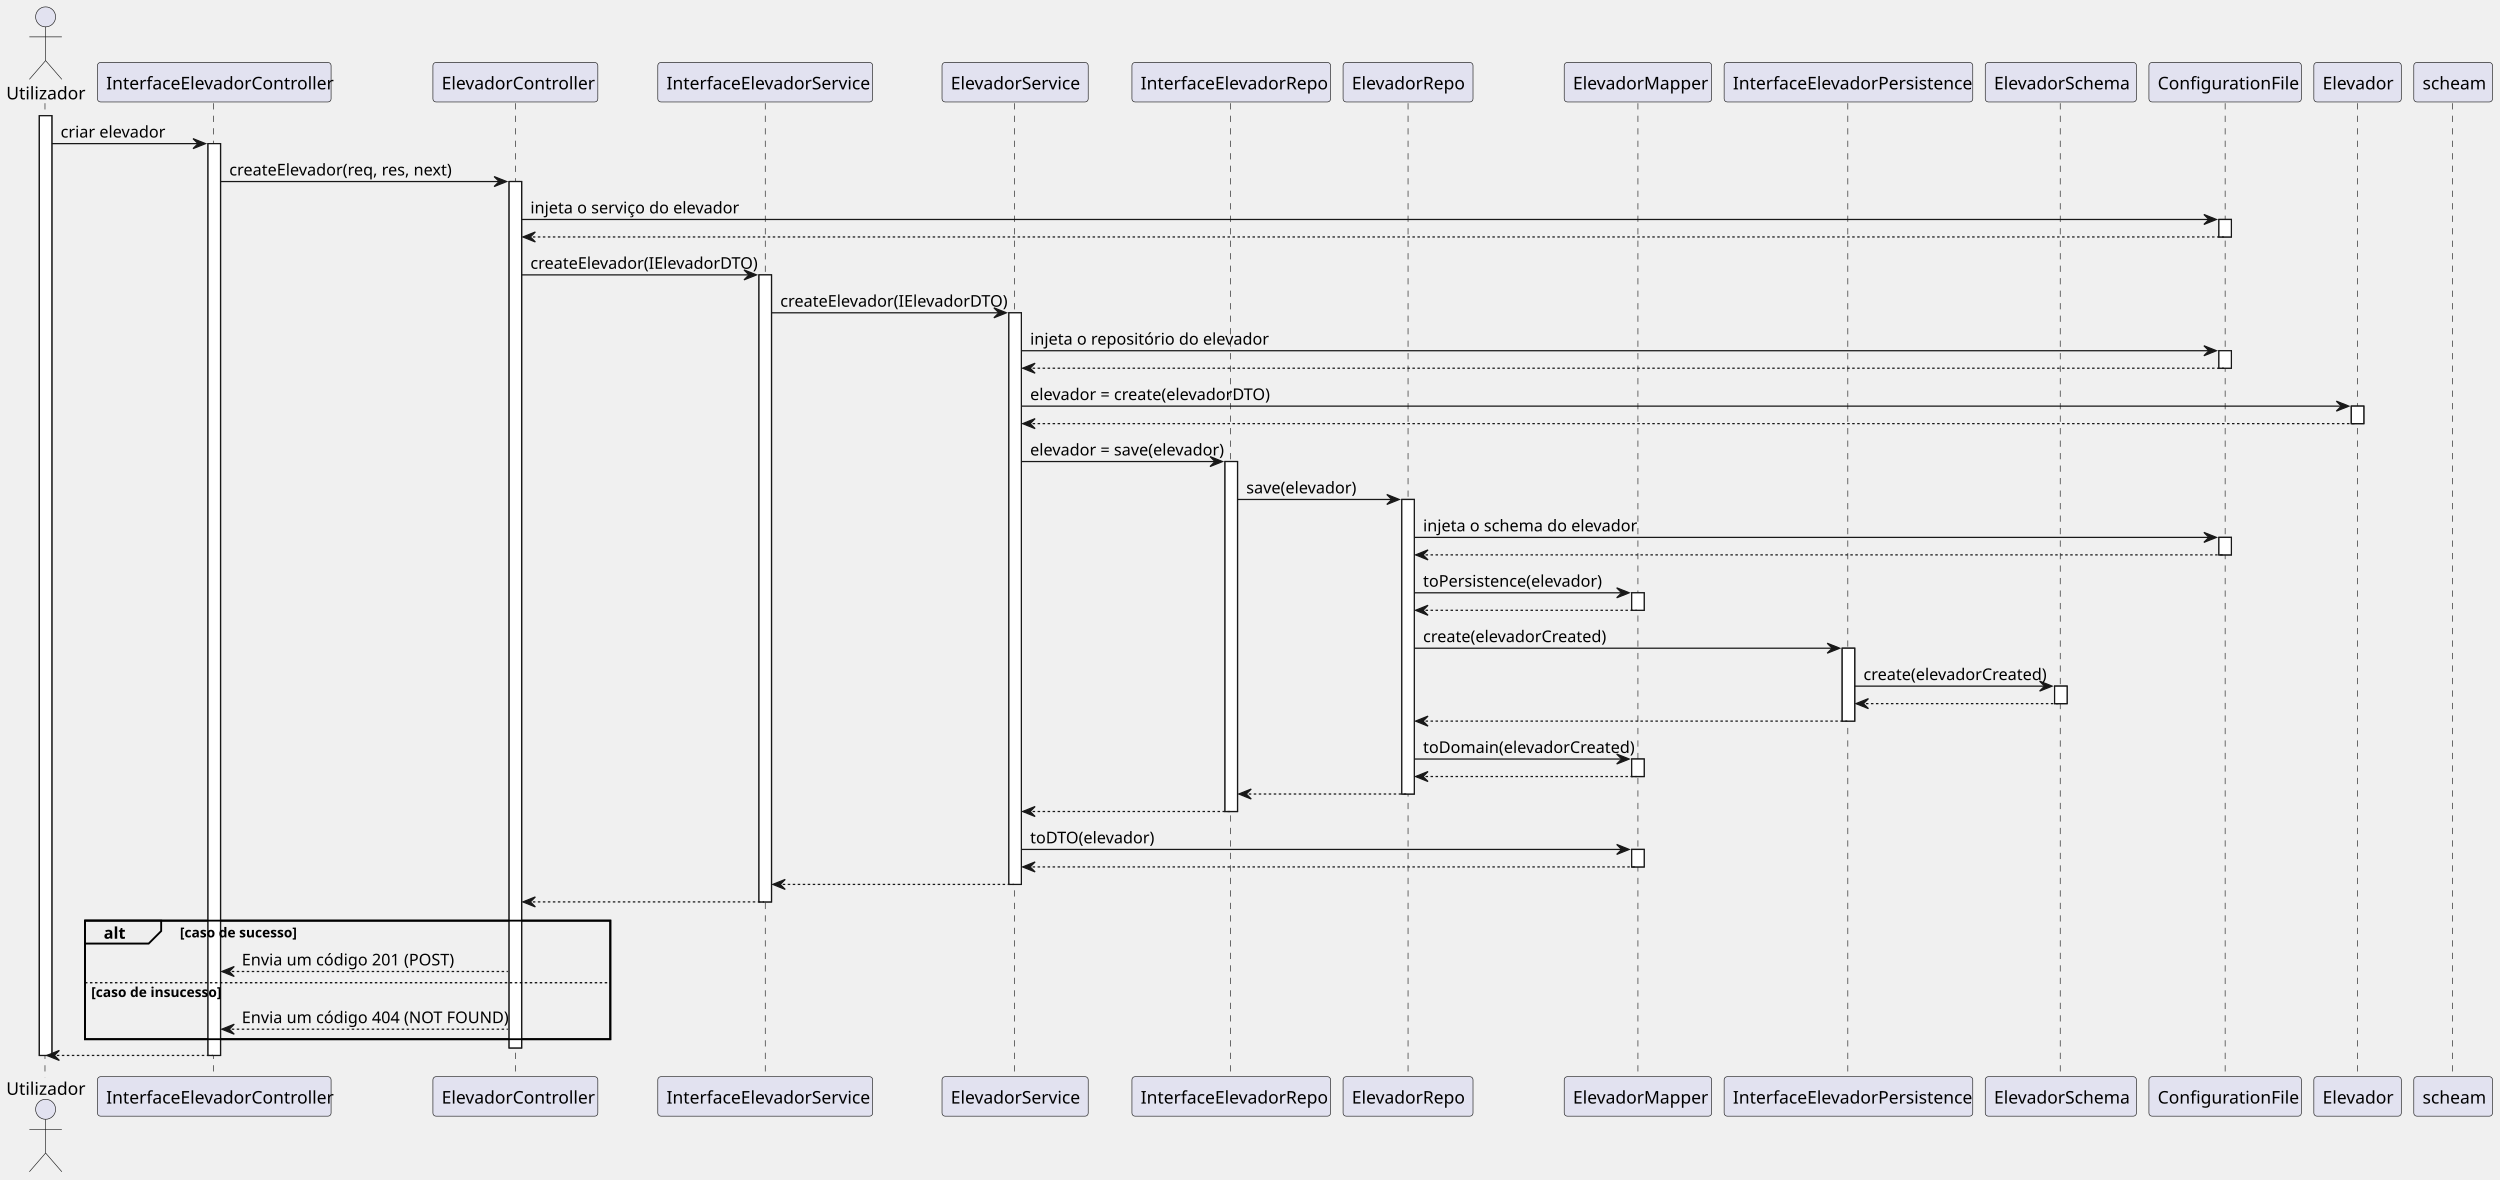
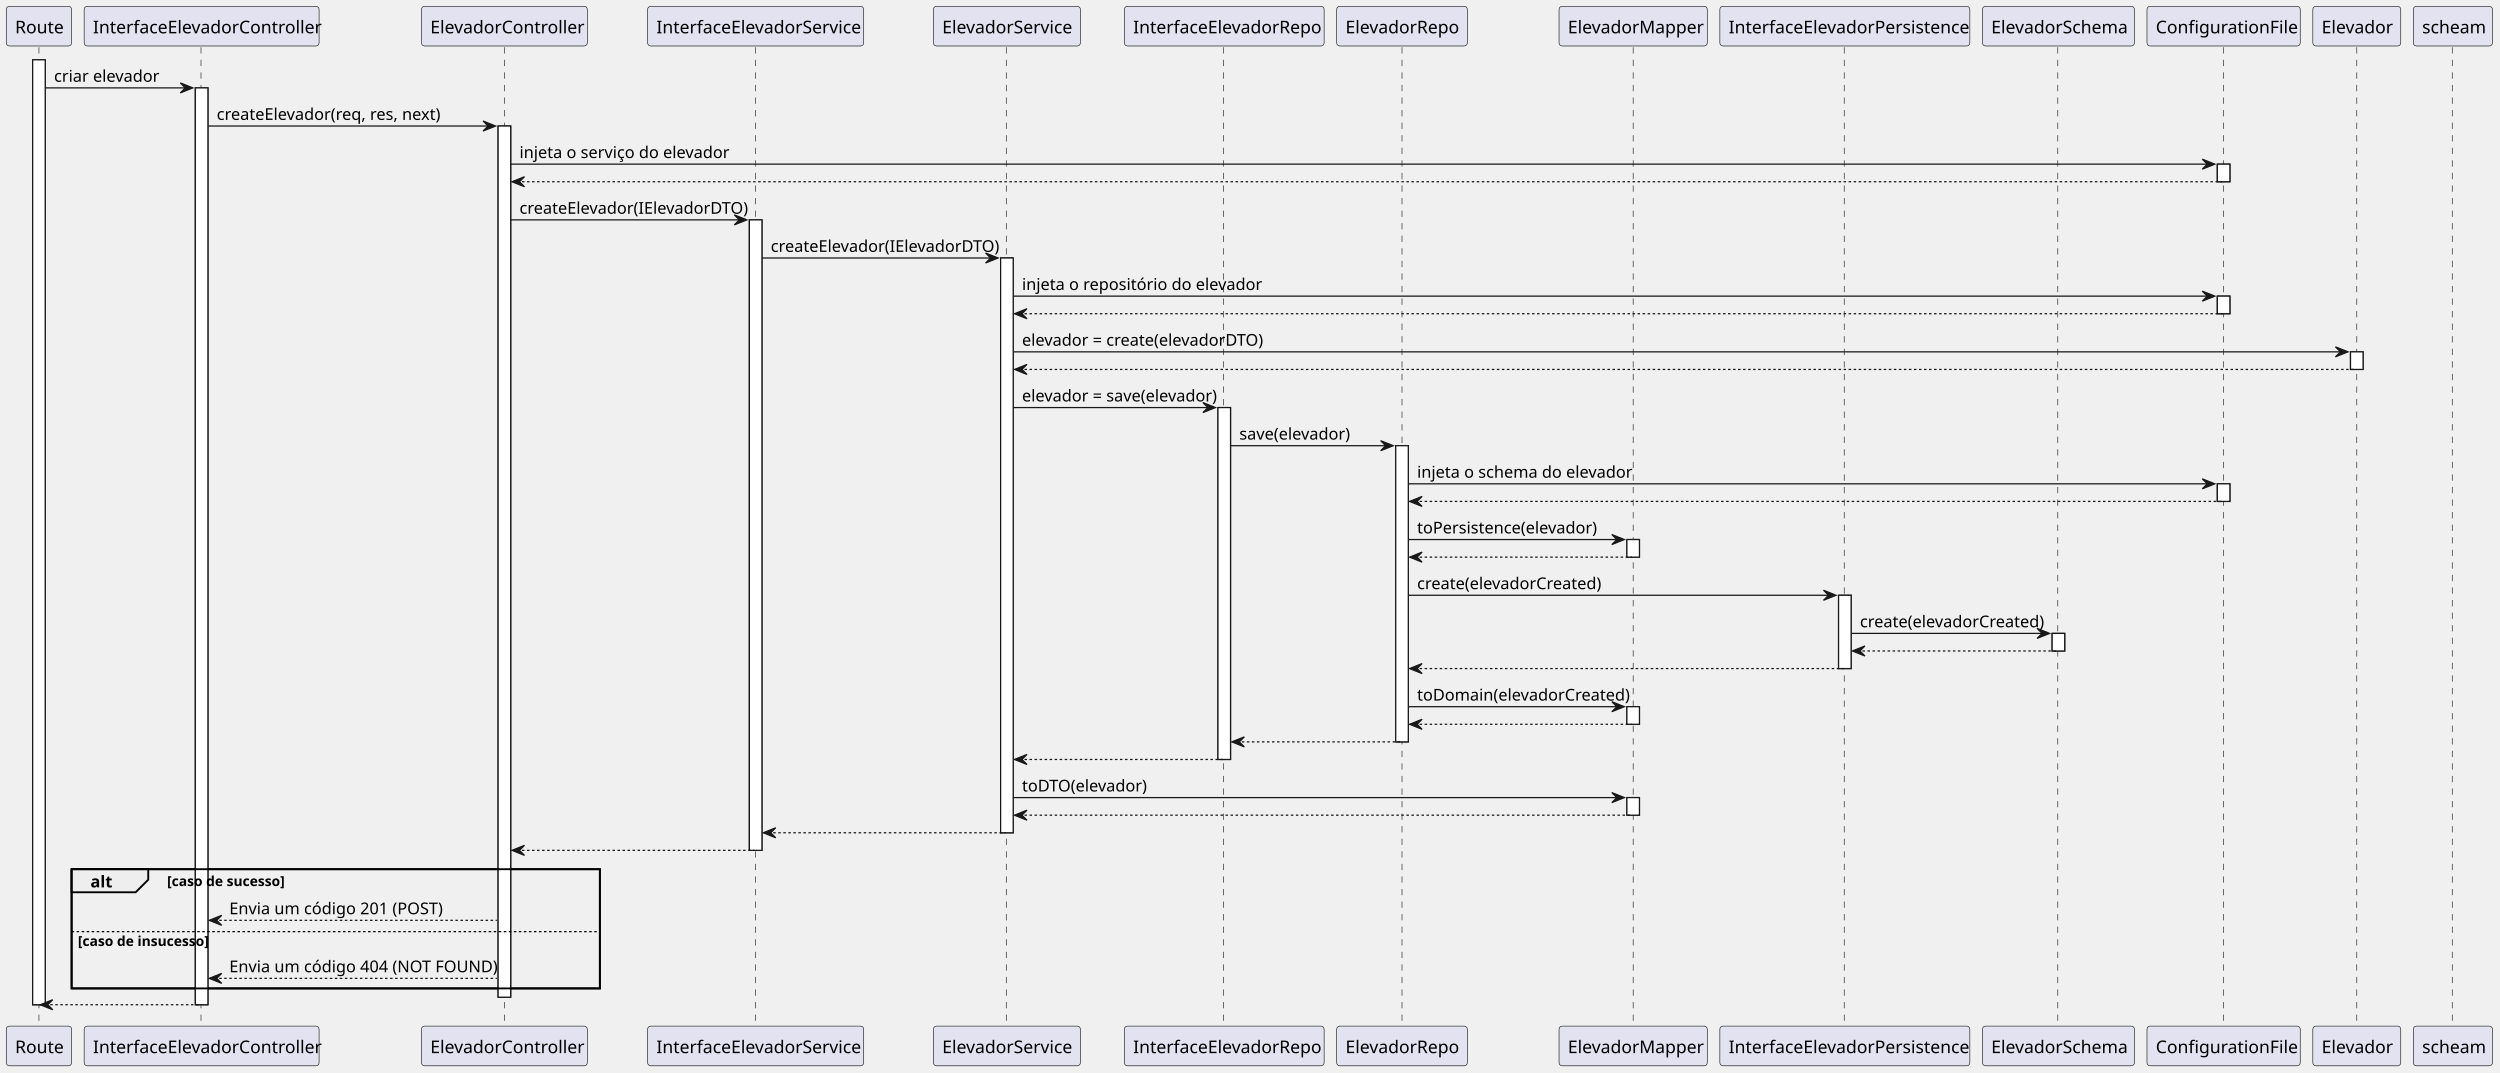
- <svg xmlns="http://www.w3.org/2000/svg" contentStyleType="text/css" height="944px" preserveAspectRatio="none" style="width:2001px;height:944px;background:#FFFFFF;" version="1.1" viewBox="0 0 2001 944" width="2001px" zoomAndPan="magnify">
+ <svg xmlns="http://www.w3.org/2000/svg" contentStyleType="text/css" height="854px" preserveAspectRatio="none" style="width:1990px;height:854px;background:#FFFFFF;" version="1.1" viewBox="0 0 1990 854" width="1990px" zoomAndPan="magnify">
  <defs />
  <g>
-     <rect fill="#FFFFFF" height="752.164" style="stroke:#181818;stroke-width:1.0;" width="10" x="31.5" y="92.609" />
-     <rect fill="#FFFFFF" height="729.812" style="stroke:#181818;stroke-width:1.0;" width="10" x="166.5" y="114.961" />
-     <rect fill="#FFFFFF" height="693.461" style="stroke:#181818;stroke-width:1.0;" width="10" x="407.5" y="145.312" />
-     <rect fill="#FFFFFF" height="501.867" style="stroke:#181818;stroke-width:1.0;" width="10" x="607.5" y="220.016" />
-     <rect fill="#FFFFFF" height="457.516" style="stroke:#181818;stroke-width:1.0;" width="10" x="807.5" y="250.367" />
-     <rect fill="#FFFFFF" height="280.109" style="stroke:#181818;stroke-width:1.0;" width="10" x="980.5" y="369.422" />
-     <rect fill="#FFFFFF" height="235.758" style="stroke:#181818;stroke-width:1.0;" width="10" x="1122" y="399.773" />
-     <rect fill="#FFFFFF" height="14" style="stroke:#181818;stroke-width:1.0;" width="10" x="1306" y="474.477" />
-     <rect fill="#FFFFFF" height="14" style="stroke:#181818;stroke-width:1.0;" width="10" x="1306" y="607.531" />
-     <rect fill="#FFFFFF" height="14" style="stroke:#181818;stroke-width:1.0;" width="10" x="1306" y="679.883" />
-     <rect fill="#FFFFFF" height="58.352" style="stroke:#181818;stroke-width:1.0;" width="10" x="1474.5" y="518.828" />
-     <rect fill="#FFFFFF" height="14" style="stroke:#181818;stroke-width:1.0;" width="10" x="1644.5" y="549.18" />
-     <rect fill="#FFFFFF" height="14" style="stroke:#181818;stroke-width:1.0;" width="10" x="1776" y="175.664" />
-     <rect fill="#FFFFFF" height="14" style="stroke:#181818;stroke-width:1.0;" width="10" x="1776" y="280.719" />
-     <rect fill="#FFFFFF" height="14" style="stroke:#181818;stroke-width:1.0;" width="10" x="1776" y="430.125" />
-     <rect fill="#FFFFFF" height="14" style="stroke:#181818;stroke-width:1.0;" width="10" x="1882" y="325.07" />
-     <rect fill="none" height="94.891" style="stroke:#000000;stroke-width:1.5;" width="420.5" x="68" y="736.883" />
-     <line style="stroke:#181818;stroke-width:0.5;stroke-dasharray:5.0,5.0;" x1="36" x2="36" y1="82.609" y2="862.773" />
-     <line style="stroke:#181818;stroke-width:0.5;stroke-dasharray:5.0,5.0;" x1="171" x2="171" y1="82.609" y2="862.773" />
-     <line style="stroke:#181818;stroke-width:0.5;stroke-dasharray:5.0,5.0;" x1="412.5" x2="412.5" y1="82.609" y2="862.773" />
-     <line style="stroke:#181818;stroke-width:0.5;stroke-dasharray:5.0,5.0;" x1="612.5" x2="612.5" y1="82.609" y2="862.773" />
-     <line style="stroke:#181818;stroke-width:0.5;stroke-dasharray:5.0,5.0;" x1="812" x2="812" y1="82.609" y2="862.773" />
-     <line style="stroke:#181818;stroke-width:0.5;stroke-dasharray:5.0,5.0;" x1="985" x2="985" y1="82.609" y2="862.773" />
-     <line style="stroke:#181818;stroke-width:0.5;stroke-dasharray:5.0,5.0;" x1="1127" x2="1127" y1="82.609" y2="862.773" />
-     <line style="stroke:#181818;stroke-width:0.5;stroke-dasharray:5.0,5.0;" x1="1311" x2="1311" y1="82.609" y2="862.773" />
-     <line style="stroke:#181818;stroke-width:0.5;stroke-dasharray:5.0,5.0;" x1="1479" x2="1479" y1="82.609" y2="862.773" />
-     <line style="stroke:#181818;stroke-width:0.5;stroke-dasharray:5.0,5.0;" x1="1649" x2="1649" y1="82.609" y2="862.773" />
-     <line style="stroke:#181818;stroke-width:0.5;stroke-dasharray:5.0,5.0;" x1="1781" x2="1781" y1="82.609" y2="862.773" />
-     <line style="stroke:#181818;stroke-width:0.5;stroke-dasharray:5.0,5.0;" x1="1887" x2="1887" y1="82.609" y2="862.773" />
-     <line style="stroke:#181818;stroke-width:0.5;stroke-dasharray:5.0,5.0;" x1="1963" x2="1963" y1="82.609" y2="862.773" />
-     <text fill="#000000" font-family="sans-serif" font-size="14" lengthAdjust="spacing" textLength="57" x="5" y="79.533">Utilizador</text>
-     <ellipse cx="36.5" cy="13.5" fill="#E2E2F0" rx="8" ry="8" style="stroke:#181818;stroke-width:0.5;" />
-     <path d="M36.5,21.5 L36.5,48.5 M23.5,29.5 L49.5,29.5 M36.5,48.5 L23.5,63.5 M36.5,48.5 L49.5,63.5 " fill="none" style="stroke:#181818;stroke-width:0.5;" />
-     <text fill="#000000" font-family="sans-serif" font-size="14" lengthAdjust="spacing" textLength="57" x="5" y="876.307">Utilizador</text>
-     <ellipse cx="36.5" cy="887.883" fill="#E2E2F0" rx="8" ry="8" style="stroke:#181818;stroke-width:0.5;" />
-     <path d="M36.5,895.883 L36.5,922.883 M23.5,903.883 L49.5,903.883 M36.5,922.883 L23.5,937.883 M36.5,922.883 L49.5,937.883 " fill="none" style="stroke:#181818;stroke-width:0.5;" />
-     <rect fill="#E2E2F0" height="31.609" rx="2.5" ry="2.5" style="stroke:#181818;stroke-width:0.5;" width="187" x="78" y="50" />
-     <text fill="#000000" font-family="sans-serif" font-size="14" lengthAdjust="spacing" textLength="173" x="85" y="71.533">InterfaceElevadorController</text>
-     <rect fill="#E2E2F0" height="31.609" rx="2.5" ry="2.5" style="stroke:#181818;stroke-width:0.5;" width="187" x="78" y="861.773" />
-     <text fill="#000000" font-family="sans-serif" font-size="14" lengthAdjust="spacing" textLength="173" x="85" y="883.307">InterfaceElevadorController</text>
-     <rect fill="#E2E2F0" height="31.609" rx="2.5" ry="2.5" style="stroke:#181818;stroke-width:0.5;" width="132" x="346.5" y="50" />
-     <text fill="#000000" font-family="sans-serif" font-size="14" lengthAdjust="spacing" textLength="118" x="353.5" y="71.533">ElevadorController</text>
-     <rect fill="#E2E2F0" height="31.609" rx="2.5" ry="2.5" style="stroke:#181818;stroke-width:0.5;" width="132" x="346.5" y="861.773" />
-     <text fill="#000000" font-family="sans-serif" font-size="14" lengthAdjust="spacing" textLength="118" x="353.5" y="883.307">ElevadorController</text>
-     <rect fill="#E2E2F0" height="31.609" rx="2.5" ry="2.5" style="stroke:#181818;stroke-width:0.5;" width="172" x="526.5" y="50" />
-     <text fill="#000000" font-family="sans-serif" font-size="14" lengthAdjust="spacing" textLength="158" x="533.5" y="71.533">InterfaceElevadorService</text>
-     <rect fill="#E2E2F0" height="31.609" rx="2.5" ry="2.5" style="stroke:#181818;stroke-width:0.5;" width="172" x="526.5" y="861.773" />
-     <text fill="#000000" font-family="sans-serif" font-size="14" lengthAdjust="spacing" textLength="158" x="533.5" y="883.307">InterfaceElevadorService</text>
-     <rect fill="#E2E2F0" height="31.609" rx="2.5" ry="2.5" style="stroke:#181818;stroke-width:0.5;" width="117" x="754" y="50" />
-     <text fill="#000000" font-family="sans-serif" font-size="14" lengthAdjust="spacing" textLength="103" x="761" y="71.533">ElevadorService</text>
-     <rect fill="#E2E2F0" height="31.609" rx="2.5" ry="2.5" style="stroke:#181818;stroke-width:0.5;" width="117" x="754" y="861.773" />
-     <text fill="#000000" font-family="sans-serif" font-size="14" lengthAdjust="spacing" textLength="103" x="761" y="883.307">ElevadorService</text>
-     <rect fill="#E2E2F0" height="31.609" rx="2.5" ry="2.5" style="stroke:#181818;stroke-width:0.5;" width="159" x="906" y="50" />
-     <text fill="#000000" font-family="sans-serif" font-size="14" lengthAdjust="spacing" textLength="145" x="913" y="71.533">InterfaceElevadorRepo</text>
-     <rect fill="#E2E2F0" height="31.609" rx="2.5" ry="2.5" style="stroke:#181818;stroke-width:0.5;" width="159" x="906" y="861.773" />
-     <text fill="#000000" font-family="sans-serif" font-size="14" lengthAdjust="spacing" textLength="145" x="913" y="883.307">InterfaceElevadorRepo</text>
-     <rect fill="#E2E2F0" height="31.609" rx="2.5" ry="2.5" style="stroke:#181818;stroke-width:0.5;" width="104" x="1075" y="50" />
-     <text fill="#000000" font-family="sans-serif" font-size="14" lengthAdjust="spacing" textLength="90" x="1082" y="71.533">ElevadorRepo</text>
-     <rect fill="#E2E2F0" height="31.609" rx="2.5" ry="2.5" style="stroke:#181818;stroke-width:0.5;" width="104" x="1075" y="861.773" />
-     <text fill="#000000" font-family="sans-serif" font-size="14" lengthAdjust="spacing" textLength="90" x="1082" y="883.307">ElevadorRepo</text>
-     <rect fill="#E2E2F0" height="31.609" rx="2.5" ry="2.5" style="stroke:#181818;stroke-width:0.5;" width="118" x="1252" y="50" />
-     <text fill="#000000" font-family="sans-serif" font-size="14" lengthAdjust="spacing" textLength="104" x="1259" y="71.533">ElevadorMapper</text>
-     <rect fill="#E2E2F0" height="31.609" rx="2.5" ry="2.5" style="stroke:#181818;stroke-width:0.5;" width="118" x="1252" y="861.773" />
-     <text fill="#000000" font-family="sans-serif" font-size="14" lengthAdjust="spacing" textLength="104" x="1259" y="883.307">ElevadorMapper</text>
-     <rect fill="#E2E2F0" height="31.609" rx="2.5" ry="2.5" style="stroke:#181818;stroke-width:0.5;" width="199" x="1380" y="50" />
-     <text fill="#000000" font-family="sans-serif" font-size="14" lengthAdjust="spacing" textLength="185" x="1387" y="71.533">InterfaceElevadorPersistence</text>
-     <rect fill="#E2E2F0" height="31.609" rx="2.5" ry="2.5" style="stroke:#181818;stroke-width:0.5;" width="199" x="1380" y="861.773" />
-     <text fill="#000000" font-family="sans-serif" font-size="14" lengthAdjust="spacing" textLength="185" x="1387" y="883.307">InterfaceElevadorPersistence</text>
-     <rect fill="#E2E2F0" height="31.609" rx="2.5" ry="2.5" style="stroke:#181818;stroke-width:0.5;" width="121" x="1589" y="50" />
-     <text fill="#000000" font-family="sans-serif" font-size="14" lengthAdjust="spacing" textLength="107" x="1596" y="71.533">ElevadorSchema</text>
-     <rect fill="#E2E2F0" height="31.609" rx="2.5" ry="2.5" style="stroke:#181818;stroke-width:0.5;" width="121" x="1589" y="861.773" />
-     <text fill="#000000" font-family="sans-serif" font-size="14" lengthAdjust="spacing" textLength="107" x="1596" y="883.307">ElevadorSchema</text>
-     <rect fill="#E2E2F0" height="31.609" rx="2.5" ry="2.5" style="stroke:#181818;stroke-width:0.5;" width="122" x="1720" y="50" />
-     <text fill="#000000" font-family="sans-serif" font-size="14" lengthAdjust="spacing" textLength="108" x="1727" y="71.533">ConfigurationFile</text>
-     <rect fill="#E2E2F0" height="31.609" rx="2.5" ry="2.5" style="stroke:#181818;stroke-width:0.5;" width="122" x="1720" y="861.773" />
-     <text fill="#000000" font-family="sans-serif" font-size="14" lengthAdjust="spacing" textLength="108" x="1727" y="883.307">ConfigurationFile</text>
-     <rect fill="#E2E2F0" height="31.609" rx="2.5" ry="2.5" style="stroke:#181818;stroke-width:0.5;" width="70" x="1852" y="50" />
-     <text fill="#000000" font-family="sans-serif" font-size="14" lengthAdjust="spacing" textLength="56" x="1859" y="71.533">Elevador</text>
-     <rect fill="#E2E2F0" height="31.609" rx="2.5" ry="2.5" style="stroke:#181818;stroke-width:0.5;" width="70" x="1852" y="861.773" />
-     <text fill="#000000" font-family="sans-serif" font-size="14" lengthAdjust="spacing" textLength="56" x="1859" y="883.307">Elevador</text>
-     <rect fill="#E2E2F0" height="31.609" rx="2.5" ry="2.5" style="stroke:#181818;stroke-width:0.5;" width="63" x="1932" y="50" />
-     <text fill="#000000" font-family="sans-serif" font-size="14" lengthAdjust="spacing" textLength="49" x="1939" y="71.533">scheam</text>
-     <rect fill="#E2E2F0" height="31.609" rx="2.5" ry="2.5" style="stroke:#181818;stroke-width:0.5;" width="63" x="1932" y="861.773" />
-     <text fill="#000000" font-family="sans-serif" font-size="14" lengthAdjust="spacing" textLength="49" x="1939" y="883.307">scheam</text>
-     <rect fill="#FFFFFF" height="752.164" style="stroke:#181818;stroke-width:1.0;" width="10" x="31.5" y="92.609" />
-     <rect fill="#FFFFFF" height="729.812" style="stroke:#181818;stroke-width:1.0;" width="10" x="166.5" y="114.961" />
-     <rect fill="#FFFFFF" height="693.461" style="stroke:#181818;stroke-width:1.0;" width="10" x="407.5" y="145.312" />
-     <rect fill="#FFFFFF" height="501.867" style="stroke:#181818;stroke-width:1.0;" width="10" x="607.5" y="220.016" />
-     <rect fill="#FFFFFF" height="457.516" style="stroke:#181818;stroke-width:1.0;" width="10" x="807.5" y="250.367" />
-     <rect fill="#FFFFFF" height="280.109" style="stroke:#181818;stroke-width:1.0;" width="10" x="980.5" y="369.422" />
-     <rect fill="#FFFFFF" height="235.758" style="stroke:#181818;stroke-width:1.0;" width="10" x="1122" y="399.773" />
-     <rect fill="#FFFFFF" height="14" style="stroke:#181818;stroke-width:1.0;" width="10" x="1306" y="474.477" />
-     <rect fill="#FFFFFF" height="14" style="stroke:#181818;stroke-width:1.0;" width="10" x="1306" y="607.531" />
-     <rect fill="#FFFFFF" height="14" style="stroke:#181818;stroke-width:1.0;" width="10" x="1306" y="679.883" />
-     <rect fill="#FFFFFF" height="58.352" style="stroke:#181818;stroke-width:1.0;" width="10" x="1474.5" y="518.828" />
-     <rect fill="#FFFFFF" height="14" style="stroke:#181818;stroke-width:1.0;" width="10" x="1644.5" y="549.18" />
-     <rect fill="#FFFFFF" height="14" style="stroke:#181818;stroke-width:1.0;" width="10" x="1776" y="175.664" />
-     <rect fill="#FFFFFF" height="14" style="stroke:#181818;stroke-width:1.0;" width="10" x="1776" y="280.719" />
-     <rect fill="#FFFFFF" height="14" style="stroke:#181818;stroke-width:1.0;" width="10" x="1776" y="430.125" />
-     <rect fill="#FFFFFF" height="14" style="stroke:#181818;stroke-width:1.0;" width="10" x="1882" y="325.07" />
-     <polygon fill="#181818" points="154.5,110.961,164.5,114.961,154.5,118.961,158.5,114.961" style="stroke:#181818;stroke-width:1.0;" />
-     <line style="stroke:#181818;stroke-width:1.0;" x1="41.5" x2="160.5" y1="114.961" y2="114.961" />
-     <text fill="#000000" font-family="sans-serif" font-size="13" lengthAdjust="spacing" textLength="76" x="48.5" y="110.105">criar elevador</text>
-     <polygon fill="#181818" points="395.5,141.312,405.5,145.312,395.5,149.312,399.5,145.312" style="stroke:#181818;stroke-width:1.0;" />
-     <line style="stroke:#181818;stroke-width:1.0;" x1="176.5" x2="401.5" y1="145.312" y2="145.312" />
-     <text fill="#000000" font-family="sans-serif" font-size="13" lengthAdjust="spacing" textLength="170" x="183.5" y="140.456">createElevador(req, res, next)</text>
-     <polygon fill="#181818" points="1764,171.664,1774,175.664,1764,179.664,1768,175.664" style="stroke:#181818;stroke-width:1.0;" />
-     <line style="stroke:#181818;stroke-width:1.0;" x1="417.5" x2="1770" y1="175.664" y2="175.664" />
-     <text fill="#000000" font-family="sans-serif" font-size="13" lengthAdjust="spacing" textLength="155" x="424.5" y="170.808">injeta o serviço do elevador</text>
-     <polygon fill="#181818" points="428.5,185.664,418.5,189.664,428.5,193.664,424.5,189.664" style="stroke:#181818;stroke-width:1.0;" />
-     <line style="stroke:#181818;stroke-width:1.0;stroke-dasharray:2.0,2.0;" x1="422.5" x2="1780" y1="189.664" y2="189.664" />
-     <polygon fill="#181818" points="595.5,216.016,605.5,220.016,595.5,224.016,599.5,220.016" style="stroke:#181818;stroke-width:1.0;" />
-     <line style="stroke:#181818;stroke-width:1.0;" x1="417.5" x2="601.5" y1="220.016" y2="220.016" />
-     <text fill="#000000" font-family="sans-serif" font-size="13" lengthAdjust="spacing" textLength="171" x="424.5" y="215.159">createElevador(IElevadorDTO)</text>
-     <polygon fill="#181818" points="795.5,246.367,805.5,250.367,795.5,254.367,799.5,250.367" style="stroke:#181818;stroke-width:1.0;" />
-     <line style="stroke:#181818;stroke-width:1.0;" x1="617.5" x2="801.5" y1="250.367" y2="250.367" />
-     <text fill="#000000" font-family="sans-serif" font-size="13" lengthAdjust="spacing" textLength="171" x="624.5" y="245.511">createElevador(IElevadorDTO)</text>
-     <polygon fill="#181818" points="1764,276.719,1774,280.719,1764,284.719,1768,280.719" style="stroke:#181818;stroke-width:1.0;" />
-     <line style="stroke:#181818;stroke-width:1.0;" x1="817.5" x2="1770" y1="280.719" y2="280.719" />
-     <text fill="#000000" font-family="sans-serif" font-size="13" lengthAdjust="spacing" textLength="175" x="824.5" y="275.862">injeta o repositório do elevador</text>
-     <polygon fill="#181818" points="828.5,290.719,818.5,294.719,828.5,298.719,824.5,294.719" style="stroke:#181818;stroke-width:1.0;" />
-     <line style="stroke:#181818;stroke-width:1.0;stroke-dasharray:2.0,2.0;" x1="822.5" x2="1780" y1="294.719" y2="294.719" />
-     <polygon fill="#181818" points="1870,321.07,1880,325.07,1870,329.07,1874,325.07" style="stroke:#181818;stroke-width:1.0;" />
-     <line style="stroke:#181818;stroke-width:1.0;" x1="817.5" x2="1876" y1="325.07" y2="325.07" />
-     <text fill="#000000" font-family="sans-serif" font-size="13" lengthAdjust="spacing" textLength="180" x="824.5" y="320.214">elevador = create(elevadorDTO)</text>
-     <polygon fill="#181818" points="828.5,335.07,818.5,339.07,828.5,343.07,824.5,339.07" style="stroke:#181818;stroke-width:1.0;" />
-     <line style="stroke:#181818;stroke-width:1.0;stroke-dasharray:2.0,2.0;" x1="822.5" x2="1886" y1="339.07" y2="339.07" />
-     <polygon fill="#181818" points="968.5,365.422,978.5,369.422,968.5,373.422,972.5,369.422" style="stroke:#181818;stroke-width:1.0;" />
-     <line style="stroke:#181818;stroke-width:1.0;" x1="817.5" x2="974.5" y1="369.422" y2="369.422" />
-     <text fill="#000000" font-family="sans-serif" font-size="13" lengthAdjust="spacing" textLength="144" x="824.5" y="364.565">elevador = save(elevador)</text>
-     <polygon fill="#181818" points="1110,395.773,1120,399.773,1110,403.773,1114,399.773" style="stroke:#181818;stroke-width:1.0;" />
-     <line style="stroke:#181818;stroke-width:1.0;" x1="990.5" x2="1116" y1="399.773" y2="399.773" />
-     <text fill="#000000" font-family="sans-serif" font-size="13" lengthAdjust="spacing" textLength="81" x="997.5" y="394.917">save(elevador)</text>
-     <polygon fill="#181818" points="1764,426.125,1774,430.125,1764,434.125,1768,430.125" style="stroke:#181818;stroke-width:1.0;" />
-     <line style="stroke:#181818;stroke-width:1.0;" x1="1132" x2="1770" y1="430.125" y2="430.125" />
-     <text fill="#000000" font-family="sans-serif" font-size="13" lengthAdjust="spacing" textLength="161" x="1139" y="425.269">injeta o schema do elevador</text>
-     <polygon fill="#181818" points="1143,440.125,1133,444.125,1143,448.125,1139,444.125" style="stroke:#181818;stroke-width:1.0;" />
-     <line style="stroke:#181818;stroke-width:1.0;stroke-dasharray:2.0,2.0;" x1="1137" x2="1780" y1="444.125" y2="444.125" />
-     <polygon fill="#181818" points="1294,470.477,1304,474.477,1294,478.477,1298,474.477" style="stroke:#181818;stroke-width:1.0;" />
-     <line style="stroke:#181818;stroke-width:1.0;" x1="1132" x2="1300" y1="474.477" y2="474.477" />
-     <text fill="#000000" font-family="sans-serif" font-size="13" lengthAdjust="spacing" textLength="135" x="1139" y="469.62">toPersistence(elevador)</text>
-     <polygon fill="#181818" points="1143,484.477,1133,488.477,1143,492.477,1139,488.477" style="stroke:#181818;stroke-width:1.0;" />
-     <line style="stroke:#181818;stroke-width:1.0;stroke-dasharray:2.0,2.0;" x1="1137" x2="1310" y1="488.477" y2="488.477" />
-     <polygon fill="#181818" points="1462.5,514.828,1472.5,518.828,1462.5,522.828,1466.5,518.828" style="stroke:#181818;stroke-width:1.0;" />
-     <line style="stroke:#181818;stroke-width:1.0;" x1="1132" x2="1468.5" y1="518.828" y2="518.828" />
-     <text fill="#000000" font-family="sans-serif" font-size="13" lengthAdjust="spacing" textLength="136" x="1139" y="513.972">create(elevadorCreated)</text>
-     <polygon fill="#181818" points="1632.5,545.18,1642.5,549.18,1632.5,553.18,1636.5,549.18" style="stroke:#181818;stroke-width:1.0;" />
-     <line style="stroke:#181818;stroke-width:1.0;" x1="1484.5" x2="1638.5" y1="549.18" y2="549.18" />
-     <text fill="#000000" font-family="sans-serif" font-size="13" lengthAdjust="spacing" textLength="136" x="1491.5" y="544.323">create(elevadorCreated)</text>
-     <polygon fill="#181818" points="1495.5,559.18,1485.5,563.18,1495.5,567.18,1491.5,563.18" style="stroke:#181818;stroke-width:1.0;" />
-     <line style="stroke:#181818;stroke-width:1.0;stroke-dasharray:2.0,2.0;" x1="1489.5" x2="1648.5" y1="563.18" y2="563.18" />
-     <polygon fill="#181818" points="1143,573.18,1133,577.18,1143,581.18,1139,577.18" style="stroke:#181818;stroke-width:1.0;" />
-     <line style="stroke:#181818;stroke-width:1.0;stroke-dasharray:2.0,2.0;" x1="1137" x2="1478.5" y1="577.18" y2="577.18" />
-     <polygon fill="#181818" points="1294,603.531,1304,607.531,1294,611.531,1298,607.531" style="stroke:#181818;stroke-width:1.0;" />
-     <line style="stroke:#181818;stroke-width:1.0;" x1="1132" x2="1300" y1="607.531" y2="607.531" />
-     <text fill="#000000" font-family="sans-serif" font-size="13" lengthAdjust="spacing" textLength="155" x="1139" y="602.675">toDomain(elevadorCreated)</text>
-     <polygon fill="#181818" points="1143,617.531,1133,621.531,1143,625.531,1139,621.531" style="stroke:#181818;stroke-width:1.0;" />
-     <line style="stroke:#181818;stroke-width:1.0;stroke-dasharray:2.0,2.0;" x1="1137" x2="1310" y1="621.531" y2="621.531" />
-     <polygon fill="#181818" points="1001.5,631.531,991.5,635.531,1001.5,639.531,997.5,635.531" style="stroke:#181818;stroke-width:1.0;" />
-     <line style="stroke:#181818;stroke-width:1.0;stroke-dasharray:2.0,2.0;" x1="995.5" x2="1126" y1="635.531" y2="635.531" />
-     <polygon fill="#181818" points="828.5,645.531,818.5,649.531,828.5,653.531,824.5,649.531" style="stroke:#181818;stroke-width:1.0;" />
-     <line style="stroke:#181818;stroke-width:1.0;stroke-dasharray:2.0,2.0;" x1="822.5" x2="984.5" y1="649.531" y2="649.531" />
-     <polygon fill="#181818" points="1294,675.883,1304,679.883,1294,683.883,1298,679.883" style="stroke:#181818;stroke-width:1.0;" />
-     <line style="stroke:#181818;stroke-width:1.0;" x1="817.5" x2="1300" y1="679.883" y2="679.883" />
-     <text fill="#000000" font-family="sans-serif" font-size="13" lengthAdjust="spacing" textLength="92" x="824.5" y="675.026">toDTO(elevador)</text>
-     <polygon fill="#181818" points="828.5,689.883,818.5,693.883,828.5,697.883,824.5,693.883" style="stroke:#181818;stroke-width:1.0;" />
-     <line style="stroke:#181818;stroke-width:1.0;stroke-dasharray:2.0,2.0;" x1="822.5" x2="1310" y1="693.883" y2="693.883" />
-     <polygon fill="#181818" points="628.5,703.883,618.5,707.883,628.5,711.883,624.5,707.883" style="stroke:#181818;stroke-width:1.0;" />
-     <line style="stroke:#181818;stroke-width:1.0;stroke-dasharray:2.0,2.0;" x1="622.5" x2="811.5" y1="707.883" y2="707.883" />
-     <polygon fill="#181818" points="428.5,717.883,418.5,721.883,428.5,725.883,424.5,721.883" style="stroke:#181818;stroke-width:1.0;" />
-     <line style="stroke:#181818;stroke-width:1.0;stroke-dasharray:2.0,2.0;" x1="422.5" x2="611.5" y1="721.883" y2="721.883" />
-     <path d="M68,736.883 L129,736.883 L129,745.234 L119,755.234 L68,755.234 L68,736.883 " fill="#EEEEEE" style="stroke:#000000;stroke-width:1.5;" />
-     <rect fill="none" height="94.891" style="stroke:#000000;stroke-width:1.5;" width="420.5" x="68" y="736.883" />
-     <text fill="#000000" font-family="sans-serif" font-size="13" font-weight="bold" lengthAdjust="spacing" textLength="16" x="83" y="751.378">alt</text>
-     <text fill="#000000" font-family="sans-serif" font-size="11" font-weight="bold" lengthAdjust="spacing" textLength="102" x="144" y="750.302">[caso de sucesso]</text>
-     <polygon fill="#181818" points="187.5,773.586,177.5,777.586,187.5,781.586,183.5,777.586" style="stroke:#181818;stroke-width:1.0;" />
-     <line style="stroke:#181818;stroke-width:1.0;stroke-dasharray:2.0,2.0;" x1="181.5" x2="406.5" y1="777.586" y2="777.586" />
-     <text fill="#000000" font-family="sans-serif" font-size="13" lengthAdjust="spacing" textLength="167" x="193.5" y="772.73">Envia um código 201 (POST)</text>
-     <line style="stroke:#000000;stroke-width:1.0;stroke-dasharray:2.0,2.0;" x1="68" x2="488.5" y1="786.586" y2="786.586" />
-     <text fill="#000000" font-family="sans-serif" font-size="11" font-weight="bold" lengthAdjust="spacing" textLength="112" x="73" y="798.005">[caso de insucesso]</text>
-     <polygon fill="#181818" points="187.5,819.773,177.5,823.773,187.5,827.773,183.5,823.773" style="stroke:#181818;stroke-width:1.0;" />
-     <line style="stroke:#181818;stroke-width:1.0;stroke-dasharray:2.0,2.0;" x1="181.5" x2="406.5" y1="823.773" y2="823.773" />
-     <text fill="#000000" font-family="sans-serif" font-size="13" lengthAdjust="spacing" textLength="207" x="193.5" y="818.917">Envia um código 404 (NOT FOUND)</text>
-     <polygon fill="#181818" points="47.5,840.773,37.5,844.773,47.5,848.773,43.5,844.773" style="stroke:#181818;stroke-width:1.0;" />
-     <line style="stroke:#181818;stroke-width:1.0;stroke-dasharray:2.0,2.0;" x1="41.5" x2="170.5" y1="844.773" y2="844.773" />
+     <rect fill="#FFFFFF" height="752.164" style="stroke:#181818;stroke-width:1.0;" width="10" x="26" y="47.609" />
+     <rect fill="#FFFFFF" height="729.812" style="stroke:#181818;stroke-width:1.0;" width="10" x="155.5" y="69.961" />
+     <rect fill="#FFFFFF" height="693.461" style="stroke:#181818;stroke-width:1.0;" width="10" x="396.5" y="100.312" />
+     <rect fill="#FFFFFF" height="501.867" style="stroke:#181818;stroke-width:1.0;" width="10" x="596.5" y="175.016" />
+     <rect fill="#FFFFFF" height="457.516" style="stroke:#181818;stroke-width:1.0;" width="10" x="796.5" y="205.367" />
+     <rect fill="#FFFFFF" height="280.109" style="stroke:#181818;stroke-width:1.0;" width="10" x="969.5" y="324.422" />
+     <rect fill="#FFFFFF" height="235.758" style="stroke:#181818;stroke-width:1.0;" width="10" x="1111" y="354.773" />
+     <rect fill="#FFFFFF" height="14" style="stroke:#181818;stroke-width:1.0;" width="10" x="1295" y="429.477" />
+     <rect fill="#FFFFFF" height="14" style="stroke:#181818;stroke-width:1.0;" width="10" x="1295" y="562.531" />
+     <rect fill="#FFFFFF" height="14" style="stroke:#181818;stroke-width:1.0;" width="10" x="1295" y="634.883" />
+     <rect fill="#FFFFFF" height="58.352" style="stroke:#181818;stroke-width:1.0;" width="10" x="1463.5" y="473.828" />
+     <rect fill="#FFFFFF" height="14" style="stroke:#181818;stroke-width:1.0;" width="10" x="1633.5" y="504.18" />
+     <rect fill="#FFFFFF" height="14" style="stroke:#181818;stroke-width:1.0;" width="10" x="1765" y="130.664" />
+     <rect fill="#FFFFFF" height="14" style="stroke:#181818;stroke-width:1.0;" width="10" x="1765" y="235.719" />
+     <rect fill="#FFFFFF" height="14" style="stroke:#181818;stroke-width:1.0;" width="10" x="1765" y="385.125" />
+     <rect fill="#FFFFFF" height="14" style="stroke:#181818;stroke-width:1.0;" width="10" x="1871" y="280.07" />
+     <rect fill="none" height="94.891" style="stroke:#000000;stroke-width:1.5;" width="420.5" x="57" y="691.883" />
+     <line style="stroke:#181818;stroke-width:0.5;stroke-dasharray:5.0,5.0;" x1="31" x2="31" y1="37.609" y2="817.773" />
+     <line style="stroke:#181818;stroke-width:0.5;stroke-dasharray:5.0,5.0;" x1="160" x2="160" y1="37.609" y2="817.773" />
+     <line style="stroke:#181818;stroke-width:0.5;stroke-dasharray:5.0,5.0;" x1="401.5" x2="401.5" y1="37.609" y2="817.773" />
+     <line style="stroke:#181818;stroke-width:0.5;stroke-dasharray:5.0,5.0;" x1="601.5" x2="601.5" y1="37.609" y2="817.773" />
+     <line style="stroke:#181818;stroke-width:0.5;stroke-dasharray:5.0,5.0;" x1="801" x2="801" y1="37.609" y2="817.773" />
+     <line style="stroke:#181818;stroke-width:0.5;stroke-dasharray:5.0,5.0;" x1="974" x2="974" y1="37.609" y2="817.773" />
+     <line style="stroke:#181818;stroke-width:0.5;stroke-dasharray:5.0,5.0;" x1="1116" x2="1116" y1="37.609" y2="817.773" />
+     <line style="stroke:#181818;stroke-width:0.5;stroke-dasharray:5.0,5.0;" x1="1300" x2="1300" y1="37.609" y2="817.773" />
+     <line style="stroke:#181818;stroke-width:0.5;stroke-dasharray:5.0,5.0;" x1="1468" x2="1468" y1="37.609" y2="817.773" />
+     <line style="stroke:#181818;stroke-width:0.5;stroke-dasharray:5.0,5.0;" x1="1638" x2="1638" y1="37.609" y2="817.773" />
+     <line style="stroke:#181818;stroke-width:0.5;stroke-dasharray:5.0,5.0;" x1="1770" x2="1770" y1="37.609" y2="817.773" />
+     <line style="stroke:#181818;stroke-width:0.5;stroke-dasharray:5.0,5.0;" x1="1876" x2="1876" y1="37.609" y2="817.773" />
+     <line style="stroke:#181818;stroke-width:0.5;stroke-dasharray:5.0,5.0;" x1="1952" x2="1952" y1="37.609" y2="817.773" />
+     <rect fill="#E2E2F0" height="31.609" rx="2.5" ry="2.5" style="stroke:#181818;stroke-width:0.5;" width="52" x="5" y="5" />
+     <text fill="#000000" font-family="sans-serif" font-size="14" lengthAdjust="spacing" textLength="38" x="12" y="26.533">Route</text>
+     <rect fill="#E2E2F0" height="31.609" rx="2.5" ry="2.5" style="stroke:#181818;stroke-width:0.5;" width="52" x="5" y="816.773" />
+     <text fill="#000000" font-family="sans-serif" font-size="14" lengthAdjust="spacing" textLength="38" x="12" y="838.307">Route</text>
+     <rect fill="#E2E2F0" height="31.609" rx="2.5" ry="2.5" style="stroke:#181818;stroke-width:0.5;" width="187" x="67" y="5" />
+     <text fill="#000000" font-family="sans-serif" font-size="14" lengthAdjust="spacing" textLength="173" x="74" y="26.533">InterfaceElevadorController</text>
+     <rect fill="#E2E2F0" height="31.609" rx="2.5" ry="2.5" style="stroke:#181818;stroke-width:0.5;" width="187" x="67" y="816.773" />
+     <text fill="#000000" font-family="sans-serif" font-size="14" lengthAdjust="spacing" textLength="173" x="74" y="838.307">InterfaceElevadorController</text>
+     <rect fill="#E2E2F0" height="31.609" rx="2.5" ry="2.5" style="stroke:#181818;stroke-width:0.5;" width="132" x="335.5" y="5" />
+     <text fill="#000000" font-family="sans-serif" font-size="14" lengthAdjust="spacing" textLength="118" x="342.5" y="26.533">ElevadorController</text>
+     <rect fill="#E2E2F0" height="31.609" rx="2.5" ry="2.5" style="stroke:#181818;stroke-width:0.5;" width="132" x="335.5" y="816.773" />
+     <text fill="#000000" font-family="sans-serif" font-size="14" lengthAdjust="spacing" textLength="118" x="342.5" y="838.307">ElevadorController</text>
+     <rect fill="#E2E2F0" height="31.609" rx="2.5" ry="2.5" style="stroke:#181818;stroke-width:0.5;" width="172" x="515.5" y="5" />
+     <text fill="#000000" font-family="sans-serif" font-size="14" lengthAdjust="spacing" textLength="158" x="522.5" y="26.533">InterfaceElevadorService</text>
+     <rect fill="#E2E2F0" height="31.609" rx="2.5" ry="2.5" style="stroke:#181818;stroke-width:0.5;" width="172" x="515.5" y="816.773" />
+     <text fill="#000000" font-family="sans-serif" font-size="14" lengthAdjust="spacing" textLength="158" x="522.5" y="838.307">InterfaceElevadorService</text>
+     <rect fill="#E2E2F0" height="31.609" rx="2.5" ry="2.5" style="stroke:#181818;stroke-width:0.5;" width="117" x="743" y="5" />
+     <text fill="#000000" font-family="sans-serif" font-size="14" lengthAdjust="spacing" textLength="103" x="750" y="26.533">ElevadorService</text>
+     <rect fill="#E2E2F0" height="31.609" rx="2.5" ry="2.5" style="stroke:#181818;stroke-width:0.5;" width="117" x="743" y="816.773" />
+     <text fill="#000000" font-family="sans-serif" font-size="14" lengthAdjust="spacing" textLength="103" x="750" y="838.307">ElevadorService</text>
+     <rect fill="#E2E2F0" height="31.609" rx="2.5" ry="2.5" style="stroke:#181818;stroke-width:0.5;" width="159" x="895" y="5" />
+     <text fill="#000000" font-family="sans-serif" font-size="14" lengthAdjust="spacing" textLength="145" x="902" y="26.533">InterfaceElevadorRepo</text>
+     <rect fill="#E2E2F0" height="31.609" rx="2.5" ry="2.5" style="stroke:#181818;stroke-width:0.5;" width="159" x="895" y="816.773" />
+     <text fill="#000000" font-family="sans-serif" font-size="14" lengthAdjust="spacing" textLength="145" x="902" y="838.307">InterfaceElevadorRepo</text>
+     <rect fill="#E2E2F0" height="31.609" rx="2.5" ry="2.5" style="stroke:#181818;stroke-width:0.5;" width="104" x="1064" y="5" />
+     <text fill="#000000" font-family="sans-serif" font-size="14" lengthAdjust="spacing" textLength="90" x="1071" y="26.533">ElevadorRepo</text>
+     <rect fill="#E2E2F0" height="31.609" rx="2.5" ry="2.5" style="stroke:#181818;stroke-width:0.5;" width="104" x="1064" y="816.773" />
+     <text fill="#000000" font-family="sans-serif" font-size="14" lengthAdjust="spacing" textLength="90" x="1071" y="838.307">ElevadorRepo</text>
+     <rect fill="#E2E2F0" height="31.609" rx="2.5" ry="2.5" style="stroke:#181818;stroke-width:0.5;" width="118" x="1241" y="5" />
+     <text fill="#000000" font-family="sans-serif" font-size="14" lengthAdjust="spacing" textLength="104" x="1248" y="26.533">ElevadorMapper</text>
+     <rect fill="#E2E2F0" height="31.609" rx="2.5" ry="2.5" style="stroke:#181818;stroke-width:0.5;" width="118" x="1241" y="816.773" />
+     <text fill="#000000" font-family="sans-serif" font-size="14" lengthAdjust="spacing" textLength="104" x="1248" y="838.307">ElevadorMapper</text>
+     <rect fill="#E2E2F0" height="31.609" rx="2.5" ry="2.5" style="stroke:#181818;stroke-width:0.5;" width="199" x="1369" y="5" />
+     <text fill="#000000" font-family="sans-serif" font-size="14" lengthAdjust="spacing" textLength="185" x="1376" y="26.533">InterfaceElevadorPersistence</text>
+     <rect fill="#E2E2F0" height="31.609" rx="2.5" ry="2.5" style="stroke:#181818;stroke-width:0.5;" width="199" x="1369" y="816.773" />
+     <text fill="#000000" font-family="sans-serif" font-size="14" lengthAdjust="spacing" textLength="185" x="1376" y="838.307">InterfaceElevadorPersistence</text>
+     <rect fill="#E2E2F0" height="31.609" rx="2.5" ry="2.5" style="stroke:#181818;stroke-width:0.5;" width="121" x="1578" y="5" />
+     <text fill="#000000" font-family="sans-serif" font-size="14" lengthAdjust="spacing" textLength="107" x="1585" y="26.533">ElevadorSchema</text>
+     <rect fill="#E2E2F0" height="31.609" rx="2.5" ry="2.5" style="stroke:#181818;stroke-width:0.5;" width="121" x="1578" y="816.773" />
+     <text fill="#000000" font-family="sans-serif" font-size="14" lengthAdjust="spacing" textLength="107" x="1585" y="838.307">ElevadorSchema</text>
+     <rect fill="#E2E2F0" height="31.609" rx="2.5" ry="2.5" style="stroke:#181818;stroke-width:0.5;" width="122" x="1709" y="5" />
+     <text fill="#000000" font-family="sans-serif" font-size="14" lengthAdjust="spacing" textLength="108" x="1716" y="26.533">ConfigurationFile</text>
+     <rect fill="#E2E2F0" height="31.609" rx="2.5" ry="2.5" style="stroke:#181818;stroke-width:0.5;" width="122" x="1709" y="816.773" />
+     <text fill="#000000" font-family="sans-serif" font-size="14" lengthAdjust="spacing" textLength="108" x="1716" y="838.307">ConfigurationFile</text>
+     <rect fill="#E2E2F0" height="31.609" rx="2.5" ry="2.5" style="stroke:#181818;stroke-width:0.5;" width="70" x="1841" y="5" />
+     <text fill="#000000" font-family="sans-serif" font-size="14" lengthAdjust="spacing" textLength="56" x="1848" y="26.533">Elevador</text>
+     <rect fill="#E2E2F0" height="31.609" rx="2.5" ry="2.5" style="stroke:#181818;stroke-width:0.5;" width="70" x="1841" y="816.773" />
+     <text fill="#000000" font-family="sans-serif" font-size="14" lengthAdjust="spacing" textLength="56" x="1848" y="838.307">Elevador</text>
+     <rect fill="#E2E2F0" height="31.609" rx="2.5" ry="2.5" style="stroke:#181818;stroke-width:0.5;" width="63" x="1921" y="5" />
+     <text fill="#000000" font-family="sans-serif" font-size="14" lengthAdjust="spacing" textLength="49" x="1928" y="26.533">scheam</text>
+     <rect fill="#E2E2F0" height="31.609" rx="2.5" ry="2.5" style="stroke:#181818;stroke-width:0.5;" width="63" x="1921" y="816.773" />
+     <text fill="#000000" font-family="sans-serif" font-size="14" lengthAdjust="spacing" textLength="49" x="1928" y="838.307">scheam</text>
+     <rect fill="#FFFFFF" height="752.164" style="stroke:#181818;stroke-width:1.0;" width="10" x="26" y="47.609" />
+     <rect fill="#FFFFFF" height="729.812" style="stroke:#181818;stroke-width:1.0;" width="10" x="155.5" y="69.961" />
+     <rect fill="#FFFFFF" height="693.461" style="stroke:#181818;stroke-width:1.0;" width="10" x="396.5" y="100.312" />
+     <rect fill="#FFFFFF" height="501.867" style="stroke:#181818;stroke-width:1.0;" width="10" x="596.5" y="175.016" />
+     <rect fill="#FFFFFF" height="457.516" style="stroke:#181818;stroke-width:1.0;" width="10" x="796.5" y="205.367" />
+     <rect fill="#FFFFFF" height="280.109" style="stroke:#181818;stroke-width:1.0;" width="10" x="969.5" y="324.422" />
+     <rect fill="#FFFFFF" height="235.758" style="stroke:#181818;stroke-width:1.0;" width="10" x="1111" y="354.773" />
+     <rect fill="#FFFFFF" height="14" style="stroke:#181818;stroke-width:1.0;" width="10" x="1295" y="429.477" />
+     <rect fill="#FFFFFF" height="14" style="stroke:#181818;stroke-width:1.0;" width="10" x="1295" y="562.531" />
+     <rect fill="#FFFFFF" height="14" style="stroke:#181818;stroke-width:1.0;" width="10" x="1295" y="634.883" />
+     <rect fill="#FFFFFF" height="58.352" style="stroke:#181818;stroke-width:1.0;" width="10" x="1463.5" y="473.828" />
+     <rect fill="#FFFFFF" height="14" style="stroke:#181818;stroke-width:1.0;" width="10" x="1633.5" y="504.18" />
+     <rect fill="#FFFFFF" height="14" style="stroke:#181818;stroke-width:1.0;" width="10" x="1765" y="130.664" />
+     <rect fill="#FFFFFF" height="14" style="stroke:#181818;stroke-width:1.0;" width="10" x="1765" y="235.719" />
+     <rect fill="#FFFFFF" height="14" style="stroke:#181818;stroke-width:1.0;" width="10" x="1765" y="385.125" />
+     <rect fill="#FFFFFF" height="14" style="stroke:#181818;stroke-width:1.0;" width="10" x="1871" y="280.07" />
+     <polygon fill="#181818" points="143.5,65.961,153.5,69.961,143.5,73.961,147.5,69.961" style="stroke:#181818;stroke-width:1.0;" />
+     <line style="stroke:#181818;stroke-width:1.0;" x1="36" x2="149.5" y1="69.961" y2="69.961" />
+     <text fill="#000000" font-family="sans-serif" font-size="13" lengthAdjust="spacing" textLength="76" x="43" y="65.105">criar elevador</text>
+     <polygon fill="#181818" points="384.5,96.312,394.5,100.312,384.5,104.312,388.5,100.312" style="stroke:#181818;stroke-width:1.0;" />
+     <line style="stroke:#181818;stroke-width:1.0;" x1="165.5" x2="390.5" y1="100.312" y2="100.312" />
+     <text fill="#000000" font-family="sans-serif" font-size="13" lengthAdjust="spacing" textLength="170" x="172.5" y="95.456">createElevador(req, res, next)</text>
+     <polygon fill="#181818" points="1753,126.664,1763,130.664,1753,134.664,1757,130.664" style="stroke:#181818;stroke-width:1.0;" />
+     <line style="stroke:#181818;stroke-width:1.0;" x1="406.5" x2="1759" y1="130.664" y2="130.664" />
+     <text fill="#000000" font-family="sans-serif" font-size="13" lengthAdjust="spacing" textLength="155" x="413.5" y="125.808">injeta o serviço do elevador</text>
+     <polygon fill="#181818" points="417.5,140.664,407.5,144.664,417.5,148.664,413.5,144.664" style="stroke:#181818;stroke-width:1.0;" />
+     <line style="stroke:#181818;stroke-width:1.0;stroke-dasharray:2.0,2.0;" x1="411.5" x2="1769" y1="144.664" y2="144.664" />
+     <polygon fill="#181818" points="584.5,171.016,594.5,175.016,584.5,179.016,588.5,175.016" style="stroke:#181818;stroke-width:1.0;" />
+     <line style="stroke:#181818;stroke-width:1.0;" x1="406.5" x2="590.5" y1="175.016" y2="175.016" />
+     <text fill="#000000" font-family="sans-serif" font-size="13" lengthAdjust="spacing" textLength="171" x="413.5" y="170.159">createElevador(IElevadorDTO)</text>
+     <polygon fill="#181818" points="784.5,201.367,794.5,205.367,784.5,209.367,788.5,205.367" style="stroke:#181818;stroke-width:1.0;" />
+     <line style="stroke:#181818;stroke-width:1.0;" x1="606.5" x2="790.5" y1="205.367" y2="205.367" />
+     <text fill="#000000" font-family="sans-serif" font-size="13" lengthAdjust="spacing" textLength="171" x="613.5" y="200.511">createElevador(IElevadorDTO)</text>
+     <polygon fill="#181818" points="1753,231.719,1763,235.719,1753,239.719,1757,235.719" style="stroke:#181818;stroke-width:1.0;" />
+     <line style="stroke:#181818;stroke-width:1.0;" x1="806.5" x2="1759" y1="235.719" y2="235.719" />
+     <text fill="#000000" font-family="sans-serif" font-size="13" lengthAdjust="spacing" textLength="175" x="813.5" y="230.862">injeta o repositório do elevador</text>
+     <polygon fill="#181818" points="817.5,245.719,807.5,249.719,817.5,253.719,813.5,249.719" style="stroke:#181818;stroke-width:1.0;" />
+     <line style="stroke:#181818;stroke-width:1.0;stroke-dasharray:2.0,2.0;" x1="811.5" x2="1769" y1="249.719" y2="249.719" />
+     <polygon fill="#181818" points="1859,276.07,1869,280.07,1859,284.07,1863,280.07" style="stroke:#181818;stroke-width:1.0;" />
+     <line style="stroke:#181818;stroke-width:1.0;" x1="806.5" x2="1865" y1="280.07" y2="280.07" />
+     <text fill="#000000" font-family="sans-serif" font-size="13" lengthAdjust="spacing" textLength="180" x="813.5" y="275.214">elevador = create(elevadorDTO)</text>
+     <polygon fill="#181818" points="817.5,290.07,807.5,294.07,817.5,298.07,813.5,294.07" style="stroke:#181818;stroke-width:1.0;" />
+     <line style="stroke:#181818;stroke-width:1.0;stroke-dasharray:2.0,2.0;" x1="811.5" x2="1875" y1="294.07" y2="294.07" />
+     <polygon fill="#181818" points="957.5,320.422,967.5,324.422,957.5,328.422,961.5,324.422" style="stroke:#181818;stroke-width:1.0;" />
+     <line style="stroke:#181818;stroke-width:1.0;" x1="806.5" x2="963.5" y1="324.422" y2="324.422" />
+     <text fill="#000000" font-family="sans-serif" font-size="13" lengthAdjust="spacing" textLength="144" x="813.5" y="319.565">elevador = save(elevador)</text>
+     <polygon fill="#181818" points="1099,350.773,1109,354.773,1099,358.773,1103,354.773" style="stroke:#181818;stroke-width:1.0;" />
+     <line style="stroke:#181818;stroke-width:1.0;" x1="979.5" x2="1105" y1="354.773" y2="354.773" />
+     <text fill="#000000" font-family="sans-serif" font-size="13" lengthAdjust="spacing" textLength="81" x="986.5" y="349.917">save(elevador)</text>
+     <polygon fill="#181818" points="1753,381.125,1763,385.125,1753,389.125,1757,385.125" style="stroke:#181818;stroke-width:1.0;" />
+     <line style="stroke:#181818;stroke-width:1.0;" x1="1121" x2="1759" y1="385.125" y2="385.125" />
+     <text fill="#000000" font-family="sans-serif" font-size="13" lengthAdjust="spacing" textLength="161" x="1128" y="380.269">injeta o schema do elevador</text>
+     <polygon fill="#181818" points="1132,395.125,1122,399.125,1132,403.125,1128,399.125" style="stroke:#181818;stroke-width:1.0;" />
+     <line style="stroke:#181818;stroke-width:1.0;stroke-dasharray:2.0,2.0;" x1="1126" x2="1769" y1="399.125" y2="399.125" />
+     <polygon fill="#181818" points="1283,425.477,1293,429.477,1283,433.477,1287,429.477" style="stroke:#181818;stroke-width:1.0;" />
+     <line style="stroke:#181818;stroke-width:1.0;" x1="1121" x2="1289" y1="429.477" y2="429.477" />
+     <text fill="#000000" font-family="sans-serif" font-size="13" lengthAdjust="spacing" textLength="135" x="1128" y="424.62">toPersistence(elevador)</text>
+     <polygon fill="#181818" points="1132,439.477,1122,443.477,1132,447.477,1128,443.477" style="stroke:#181818;stroke-width:1.0;" />
+     <line style="stroke:#181818;stroke-width:1.0;stroke-dasharray:2.0,2.0;" x1="1126" x2="1299" y1="443.477" y2="443.477" />
+     <polygon fill="#181818" points="1451.5,469.828,1461.5,473.828,1451.5,477.828,1455.5,473.828" style="stroke:#181818;stroke-width:1.0;" />
+     <line style="stroke:#181818;stroke-width:1.0;" x1="1121" x2="1457.5" y1="473.828" y2="473.828" />
+     <text fill="#000000" font-family="sans-serif" font-size="13" lengthAdjust="spacing" textLength="136" x="1128" y="468.972">create(elevadorCreated)</text>
+     <polygon fill="#181818" points="1621.5,500.18,1631.5,504.18,1621.5,508.18,1625.5,504.18" style="stroke:#181818;stroke-width:1.0;" />
+     <line style="stroke:#181818;stroke-width:1.0;" x1="1473.5" x2="1627.5" y1="504.18" y2="504.18" />
+     <text fill="#000000" font-family="sans-serif" font-size="13" lengthAdjust="spacing" textLength="136" x="1480.5" y="499.323">create(elevadorCreated)</text>
+     <polygon fill="#181818" points="1484.5,514.18,1474.5,518.18,1484.5,522.18,1480.5,518.18" style="stroke:#181818;stroke-width:1.0;" />
+     <line style="stroke:#181818;stroke-width:1.0;stroke-dasharray:2.0,2.0;" x1="1478.5" x2="1637.5" y1="518.18" y2="518.18" />
+     <polygon fill="#181818" points="1132,528.18,1122,532.18,1132,536.18,1128,532.18" style="stroke:#181818;stroke-width:1.0;" />
+     <line style="stroke:#181818;stroke-width:1.0;stroke-dasharray:2.0,2.0;" x1="1126" x2="1467.5" y1="532.18" y2="532.18" />
+     <polygon fill="#181818" points="1283,558.531,1293,562.531,1283,566.531,1287,562.531" style="stroke:#181818;stroke-width:1.0;" />
+     <line style="stroke:#181818;stroke-width:1.0;" x1="1121" x2="1289" y1="562.531" y2="562.531" />
+     <text fill="#000000" font-family="sans-serif" font-size="13" lengthAdjust="spacing" textLength="155" x="1128" y="557.675">toDomain(elevadorCreated)</text>
+     <polygon fill="#181818" points="1132,572.531,1122,576.531,1132,580.531,1128,576.531" style="stroke:#181818;stroke-width:1.0;" />
+     <line style="stroke:#181818;stroke-width:1.0;stroke-dasharray:2.0,2.0;" x1="1126" x2="1299" y1="576.531" y2="576.531" />
+     <polygon fill="#181818" points="990.5,586.531,980.5,590.531,990.5,594.531,986.5,590.531" style="stroke:#181818;stroke-width:1.0;" />
+     <line style="stroke:#181818;stroke-width:1.0;stroke-dasharray:2.0,2.0;" x1="984.5" x2="1115" y1="590.531" y2="590.531" />
+     <polygon fill="#181818" points="817.5,600.531,807.5,604.531,817.5,608.531,813.5,604.531" style="stroke:#181818;stroke-width:1.0;" />
+     <line style="stroke:#181818;stroke-width:1.0;stroke-dasharray:2.0,2.0;" x1="811.5" x2="973.5" y1="604.531" y2="604.531" />
+     <polygon fill="#181818" points="1283,630.883,1293,634.883,1283,638.883,1287,634.883" style="stroke:#181818;stroke-width:1.0;" />
+     <line style="stroke:#181818;stroke-width:1.0;" x1="806.5" x2="1289" y1="634.883" y2="634.883" />
+     <text fill="#000000" font-family="sans-serif" font-size="13" lengthAdjust="spacing" textLength="92" x="813.5" y="630.026">toDTO(elevador)</text>
+     <polygon fill="#181818" points="817.5,644.883,807.5,648.883,817.5,652.883,813.5,648.883" style="stroke:#181818;stroke-width:1.0;" />
+     <line style="stroke:#181818;stroke-width:1.0;stroke-dasharray:2.0,2.0;" x1="811.5" x2="1299" y1="648.883" y2="648.883" />
+     <polygon fill="#181818" points="617.5,658.883,607.5,662.883,617.5,666.883,613.5,662.883" style="stroke:#181818;stroke-width:1.0;" />
+     <line style="stroke:#181818;stroke-width:1.0;stroke-dasharray:2.0,2.0;" x1="611.5" x2="800.5" y1="662.883" y2="662.883" />
+     <polygon fill="#181818" points="417.5,672.883,407.5,676.883,417.5,680.883,413.5,676.883" style="stroke:#181818;stroke-width:1.0;" />
+     <line style="stroke:#181818;stroke-width:1.0;stroke-dasharray:2.0,2.0;" x1="411.5" x2="600.5" y1="676.883" y2="676.883" />
+     <path d="M57,691.883 L118,691.883 L118,700.234 L108,710.234 L57,710.234 L57,691.883 " fill="#EEEEEE" style="stroke:#000000;stroke-width:1.5;" />
+     <rect fill="none" height="94.891" style="stroke:#000000;stroke-width:1.5;" width="420.5" x="57" y="691.883" />
+     <text fill="#000000" font-family="sans-serif" font-size="13" font-weight="bold" lengthAdjust="spacing" textLength="16" x="72" y="706.378">alt</text>
+     <text fill="#000000" font-family="sans-serif" font-size="11" font-weight="bold" lengthAdjust="spacing" textLength="102" x="133" y="705.302">[caso de sucesso]</text>
+     <polygon fill="#181818" points="176.5,728.586,166.5,732.586,176.5,736.586,172.5,732.586" style="stroke:#181818;stroke-width:1.0;" />
+     <line style="stroke:#181818;stroke-width:1.0;stroke-dasharray:2.0,2.0;" x1="170.5" x2="395.5" y1="732.586" y2="732.586" />
+     <text fill="#000000" font-family="sans-serif" font-size="13" lengthAdjust="spacing" textLength="167" x="182.5" y="727.73">Envia um código 201 (POST)</text>
+     <line style="stroke:#000000;stroke-width:1.0;stroke-dasharray:2.0,2.0;" x1="57" x2="477.5" y1="741.586" y2="741.586" />
+     <text fill="#000000" font-family="sans-serif" font-size="11" font-weight="bold" lengthAdjust="spacing" textLength="112" x="62" y="753.005">[caso de insucesso]</text>
+     <polygon fill="#181818" points="176.5,774.773,166.5,778.773,176.5,782.773,172.5,778.773" style="stroke:#181818;stroke-width:1.0;" />
+     <line style="stroke:#181818;stroke-width:1.0;stroke-dasharray:2.0,2.0;" x1="170.5" x2="395.5" y1="778.773" y2="778.773" />
+     <text fill="#000000" font-family="sans-serif" font-size="13" lengthAdjust="spacing" textLength="207" x="182.5" y="773.917">Envia um código 404 (NOT FOUND)</text>
+     <polygon fill="#181818" points="42,795.773,32,799.773,42,803.773,38,799.773" style="stroke:#181818;stroke-width:1.0;" />
+     <line style="stroke:#181818;stroke-width:1.0;stroke-dasharray:2.0,2.0;" x1="36" x2="159.5" y1="799.773" y2="799.773" />
  </g>
</svg>
